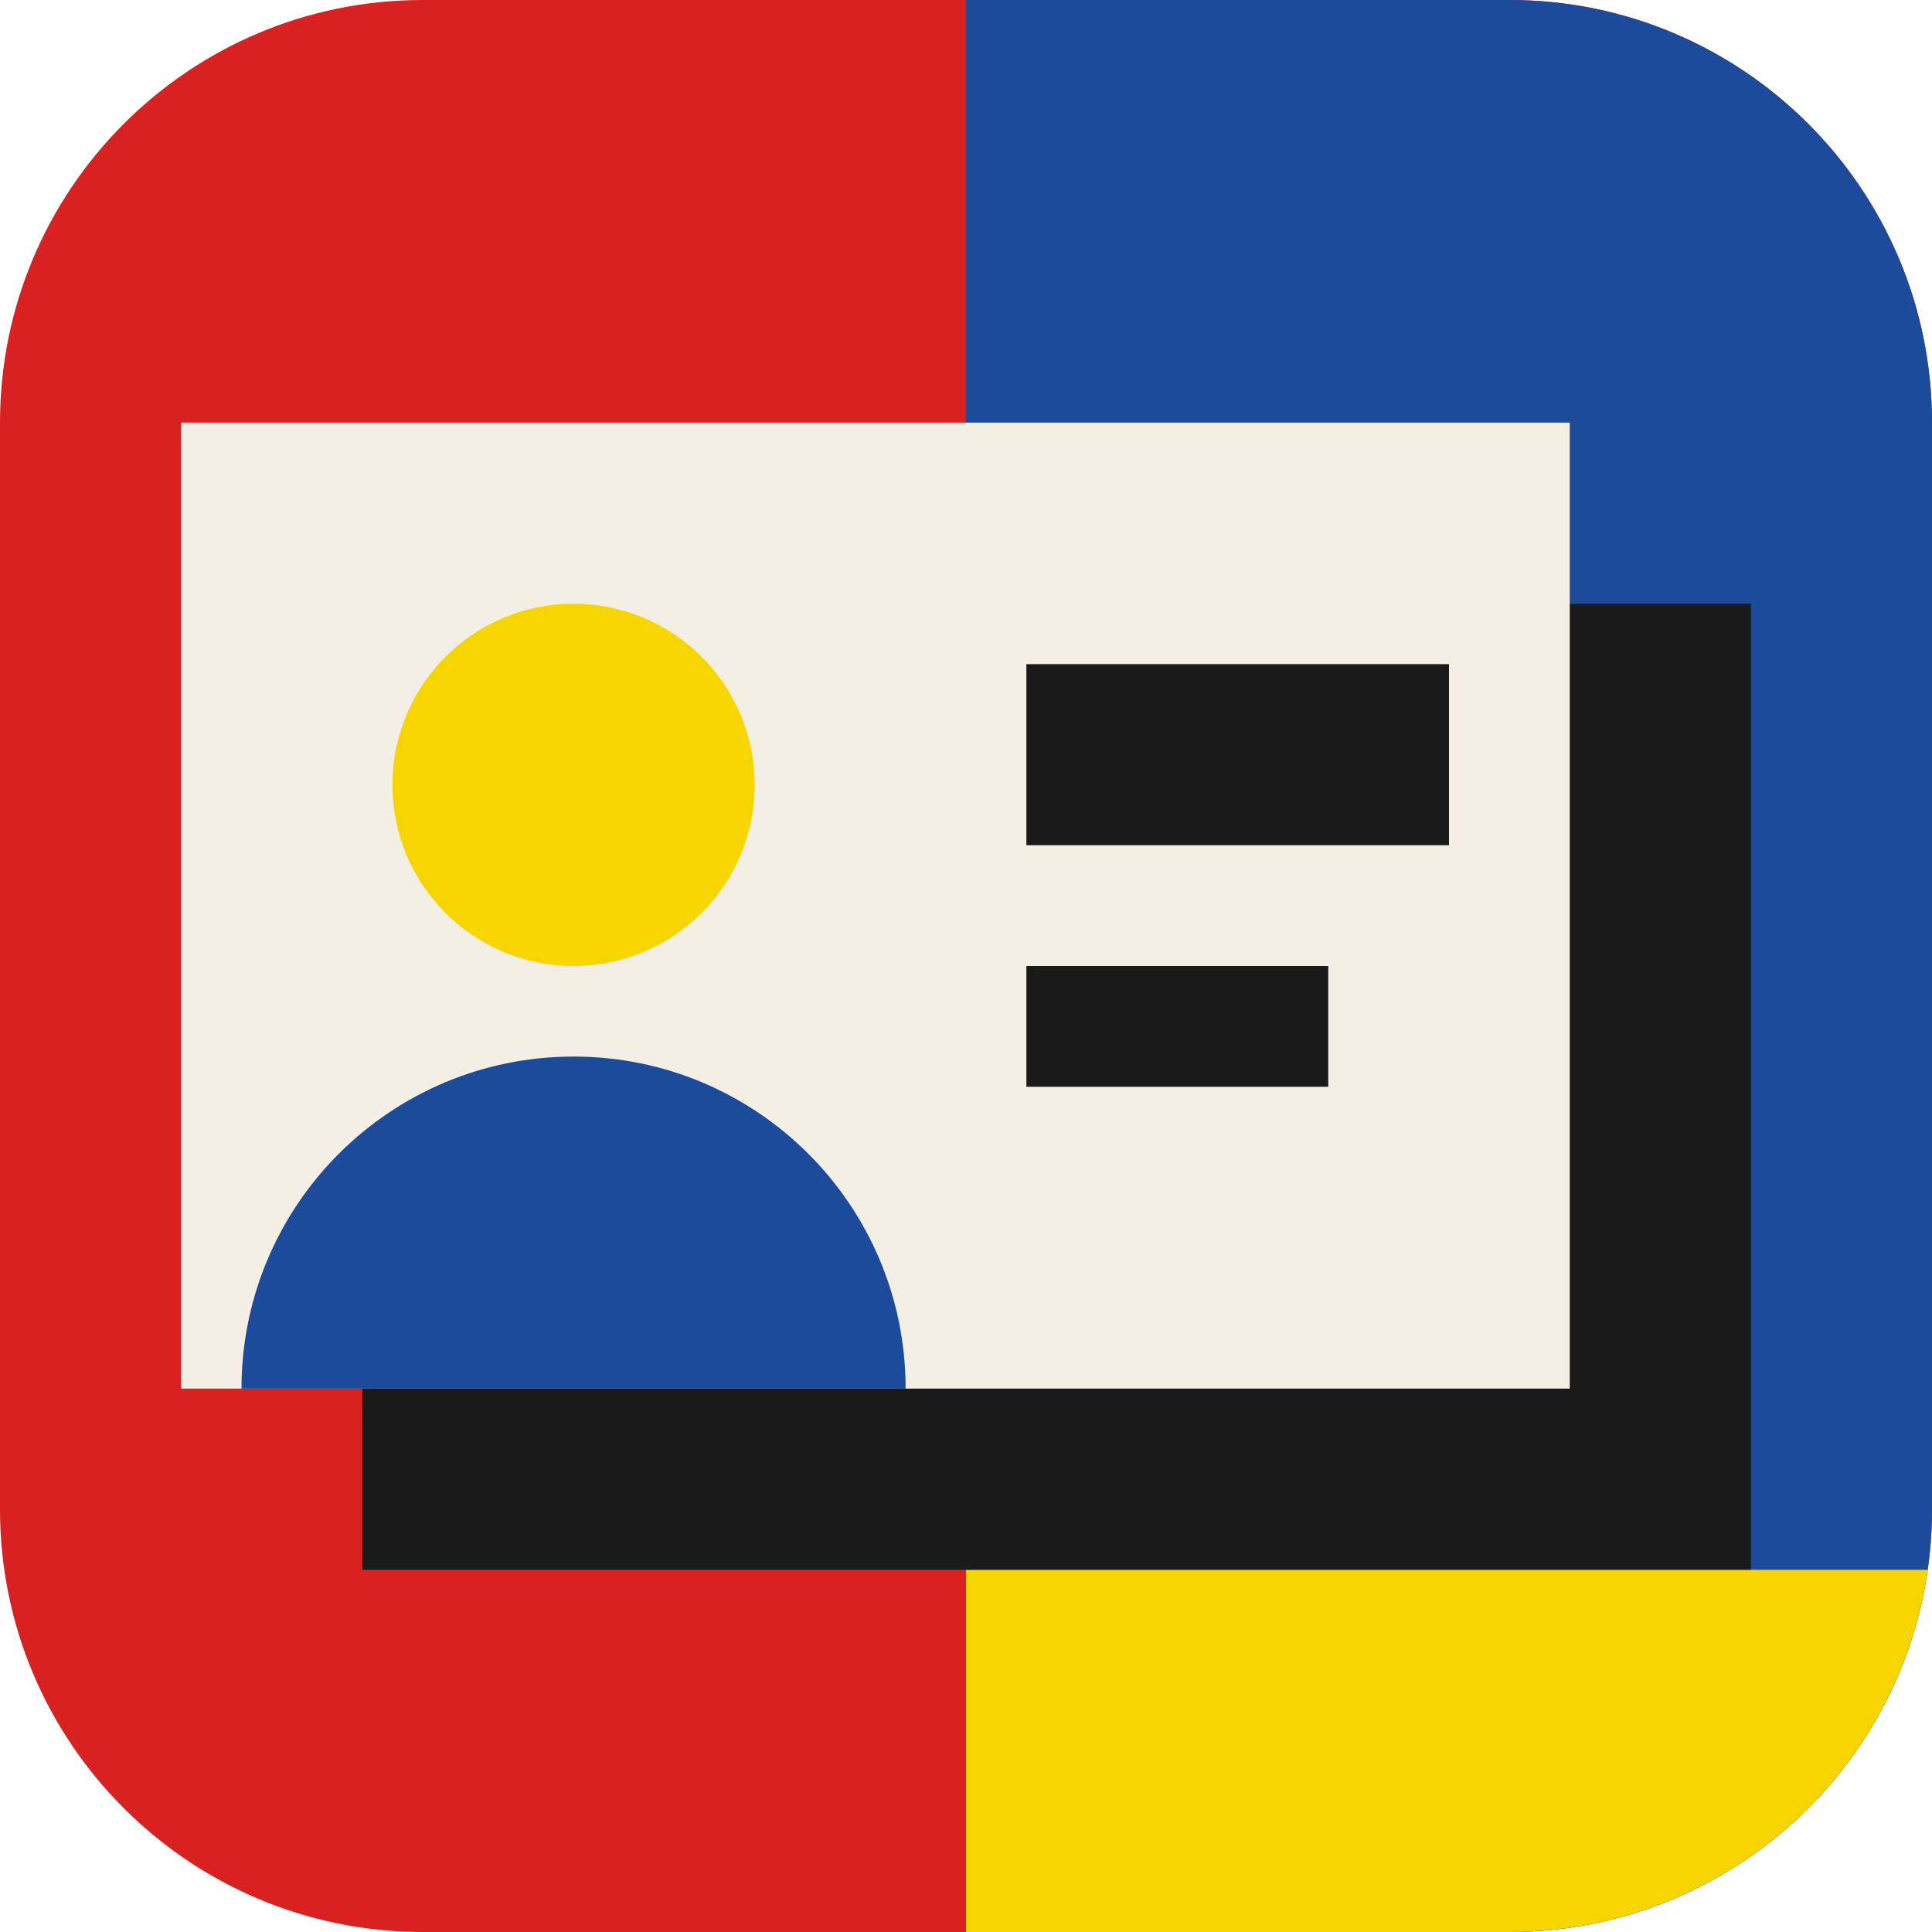
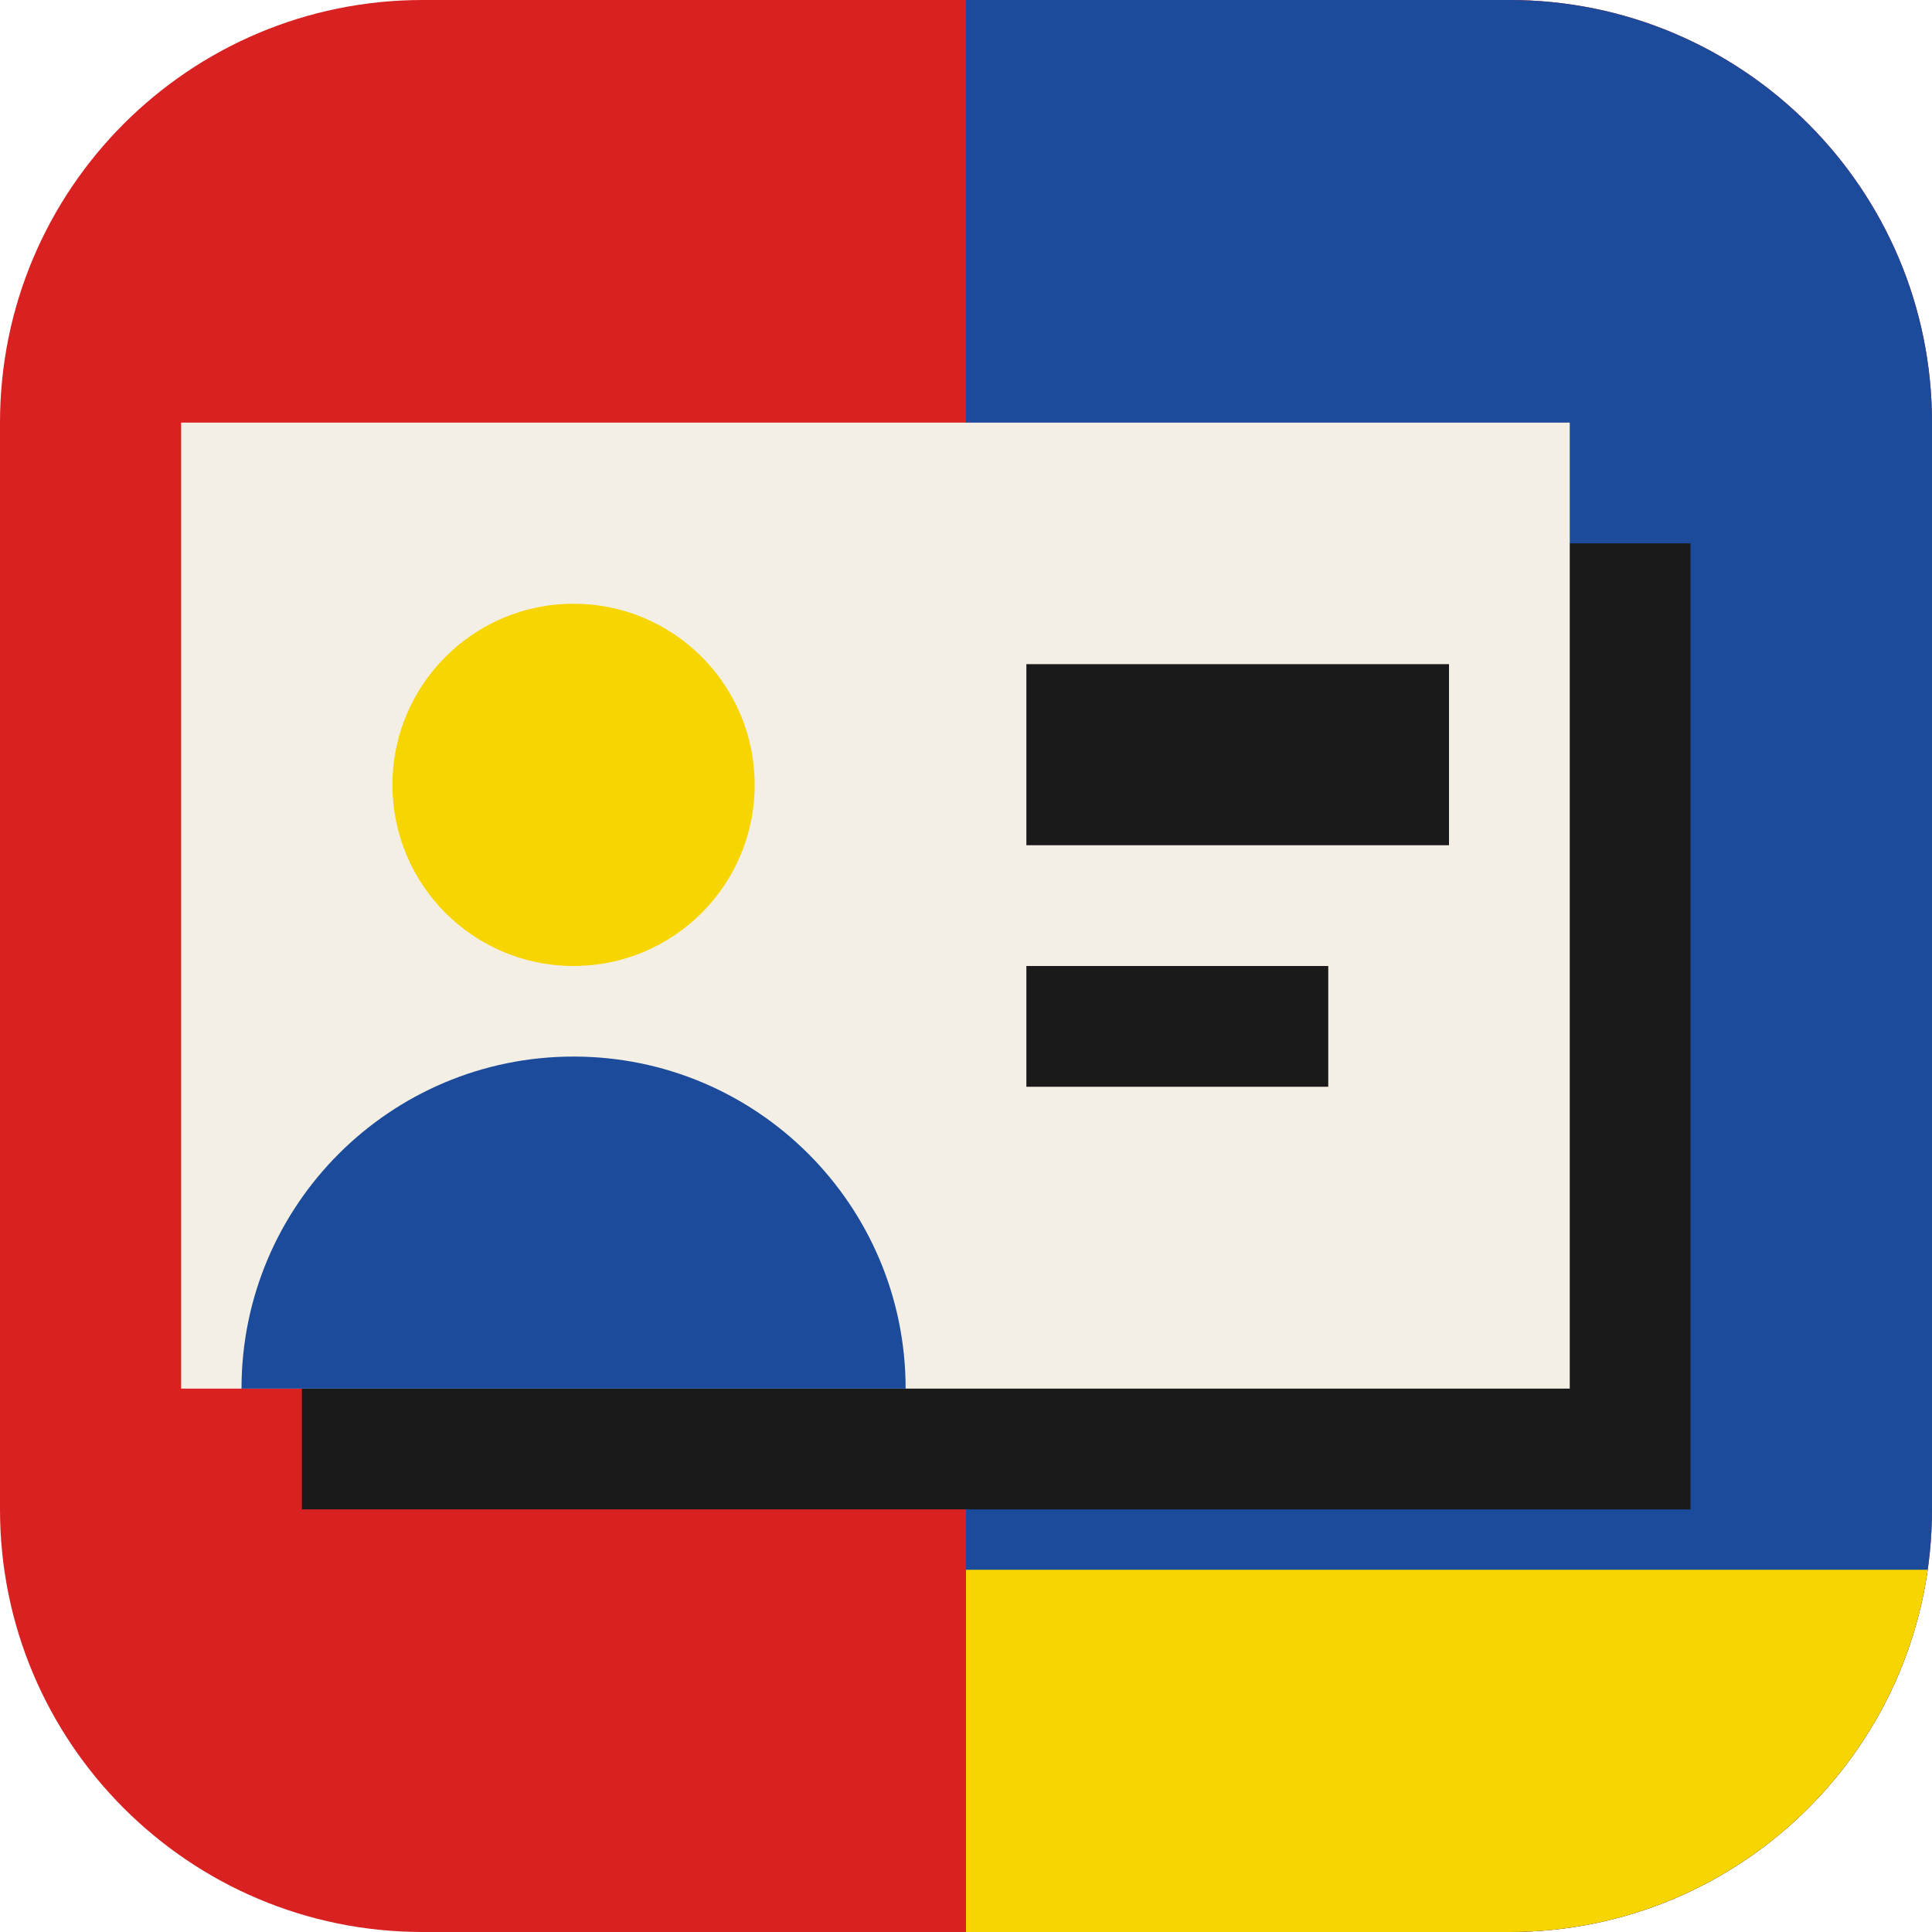
<svg xmlns="http://www.w3.org/2000/svg" viewBox="0 0 64 64">
  <clipPath id="tile">
    <rect width="64" height="64" rx="14" />
  </clipPath>
  <g clip-path="url(#tile)">
    <rect width="64" height="64" fill="#D92121" />
    <rect x="32" width="32" height="64" fill="#1B4B9A" />
    <rect x="32" y="52" width="32" height="12" fill="#F7D500" />
-     <rect x="12" y="20" width="46" height="32" fill="#1A1A1A" />
+     <rect x="10" y="18" width="46" height="32" fill="#1A1A1A" />
    <rect x="6" y="14" width="46" height="32" fill="#F4EFE4" />
    <circle cx="19" cy="26" r="6" fill="#F7D500" />
    <path d="M8 46a11 11 0 0 1 22 0Z" fill="#1B4B9A" />
    <rect x="34" y="22" width="14" height="6" fill="#1A1A1A" />
    <rect x="34" y="32" width="10" height="4" fill="#1A1A1A" />
  </g>
</svg>
